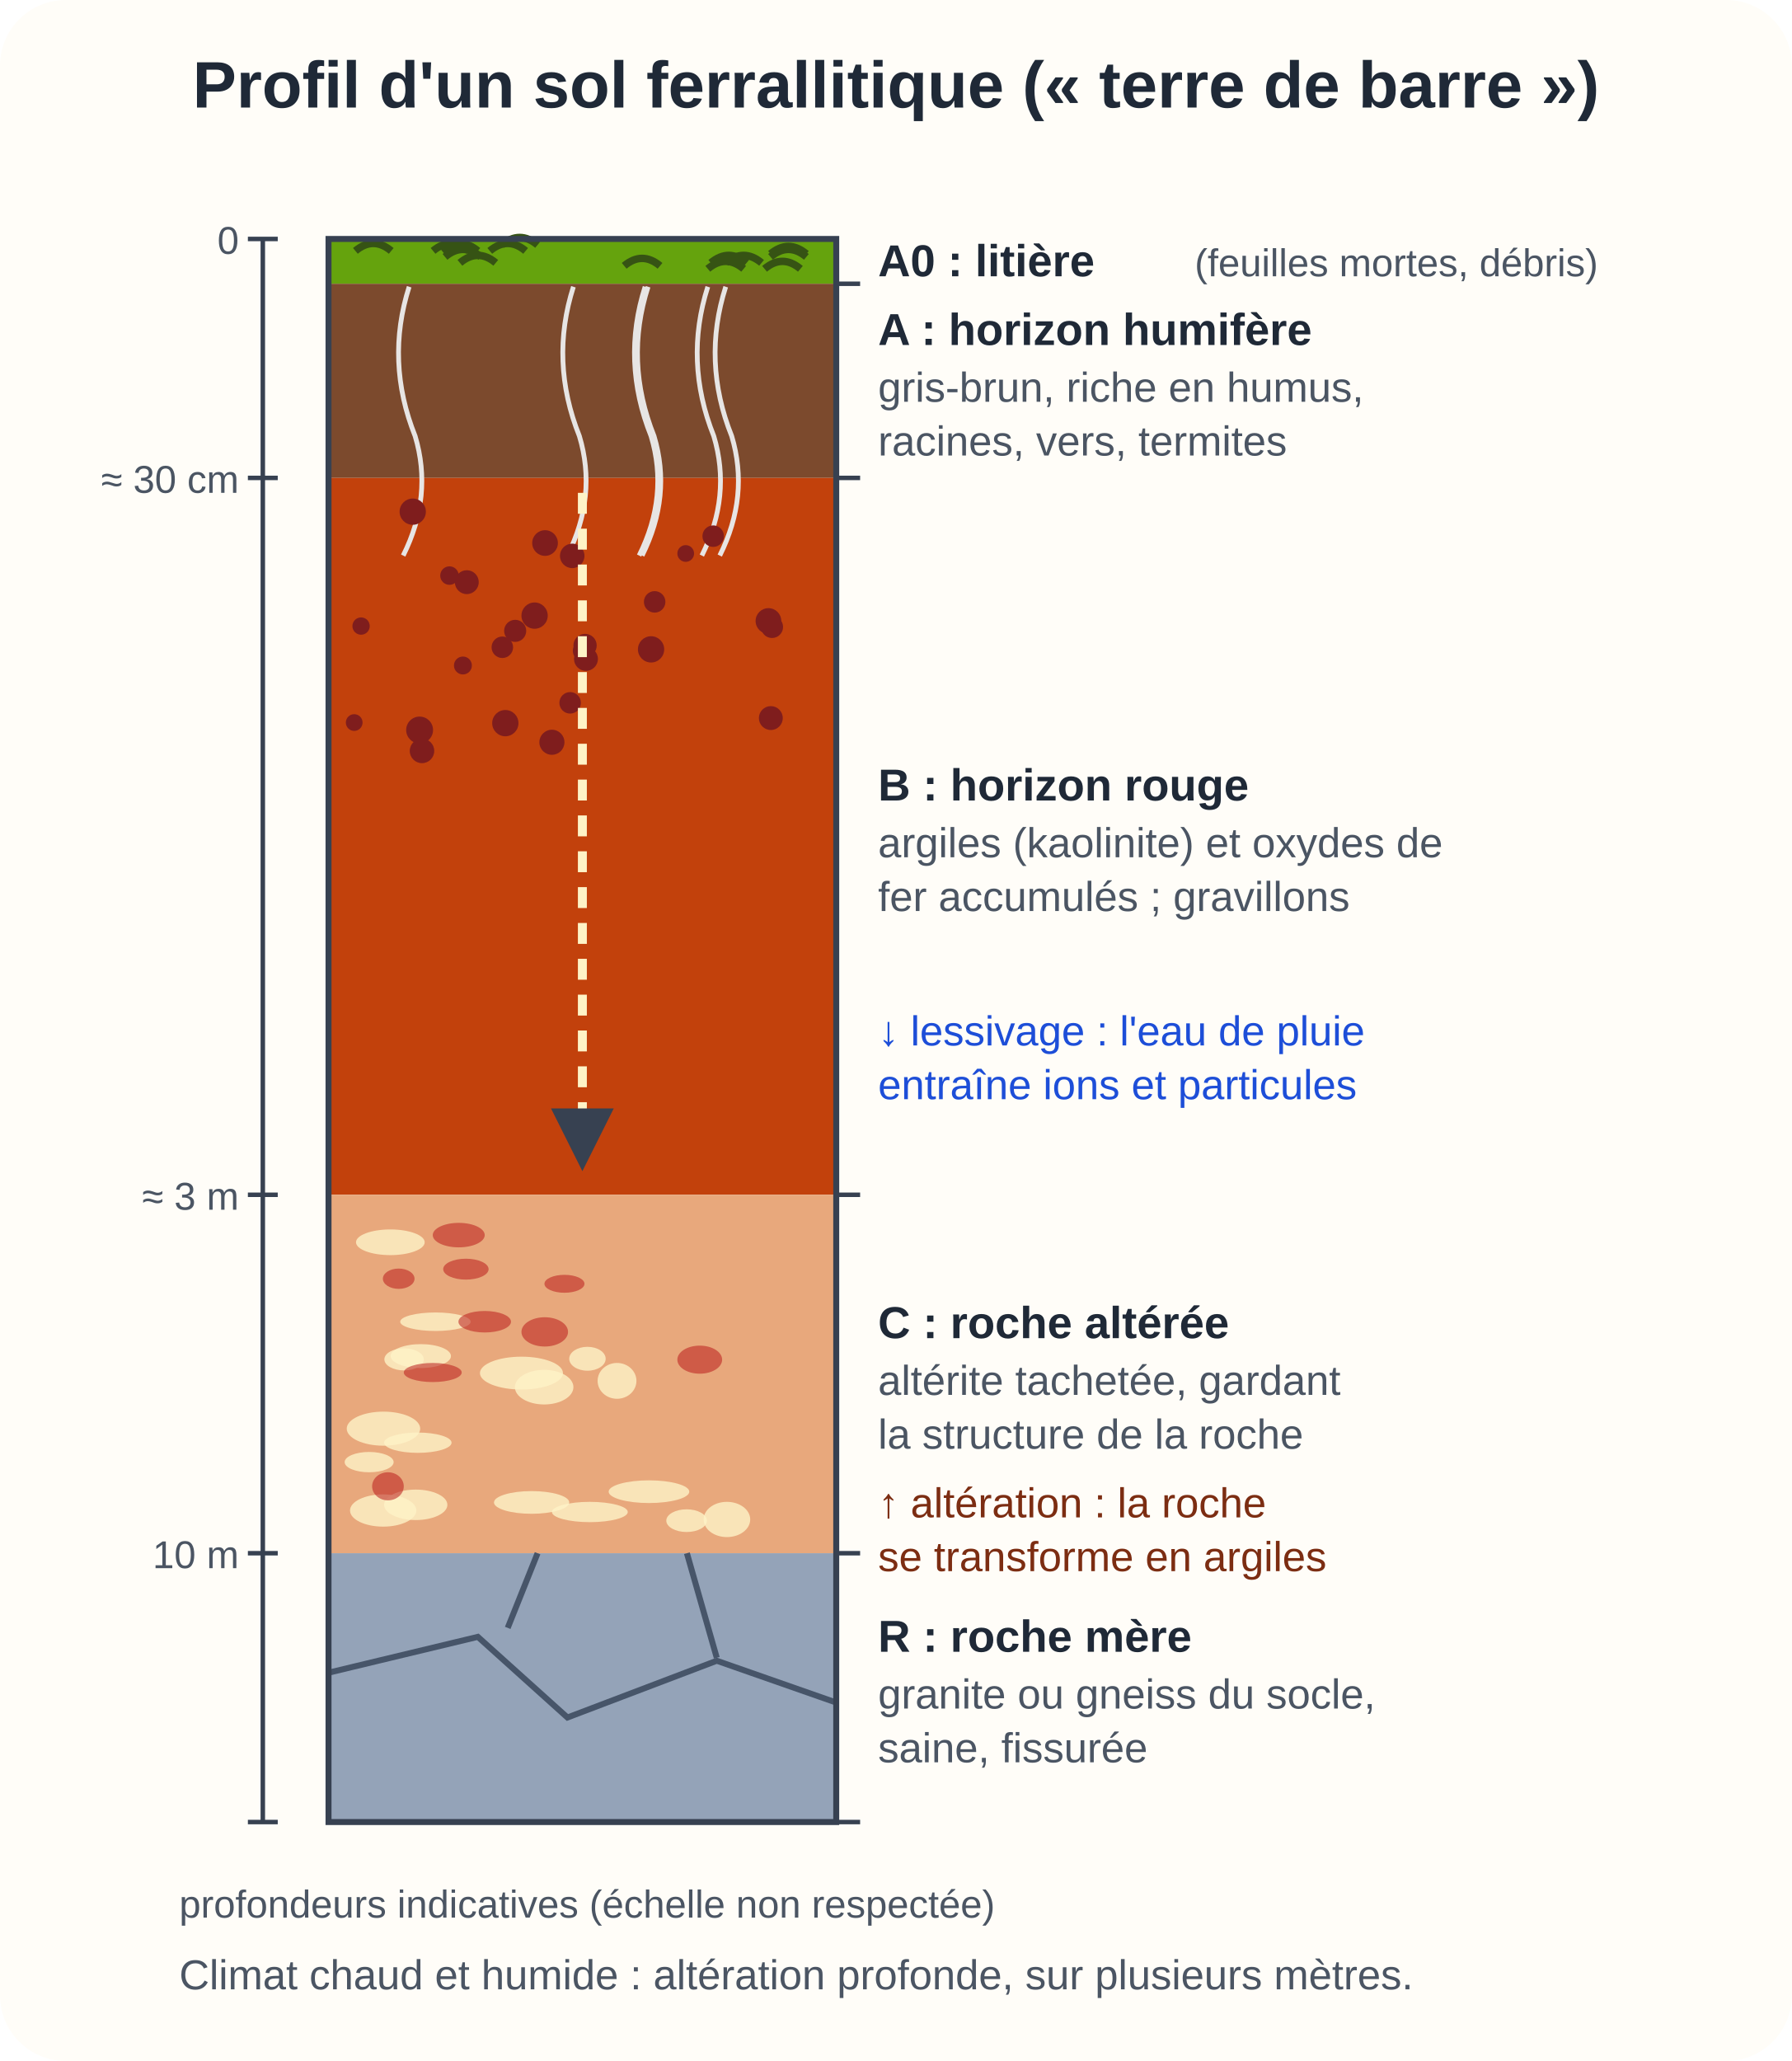
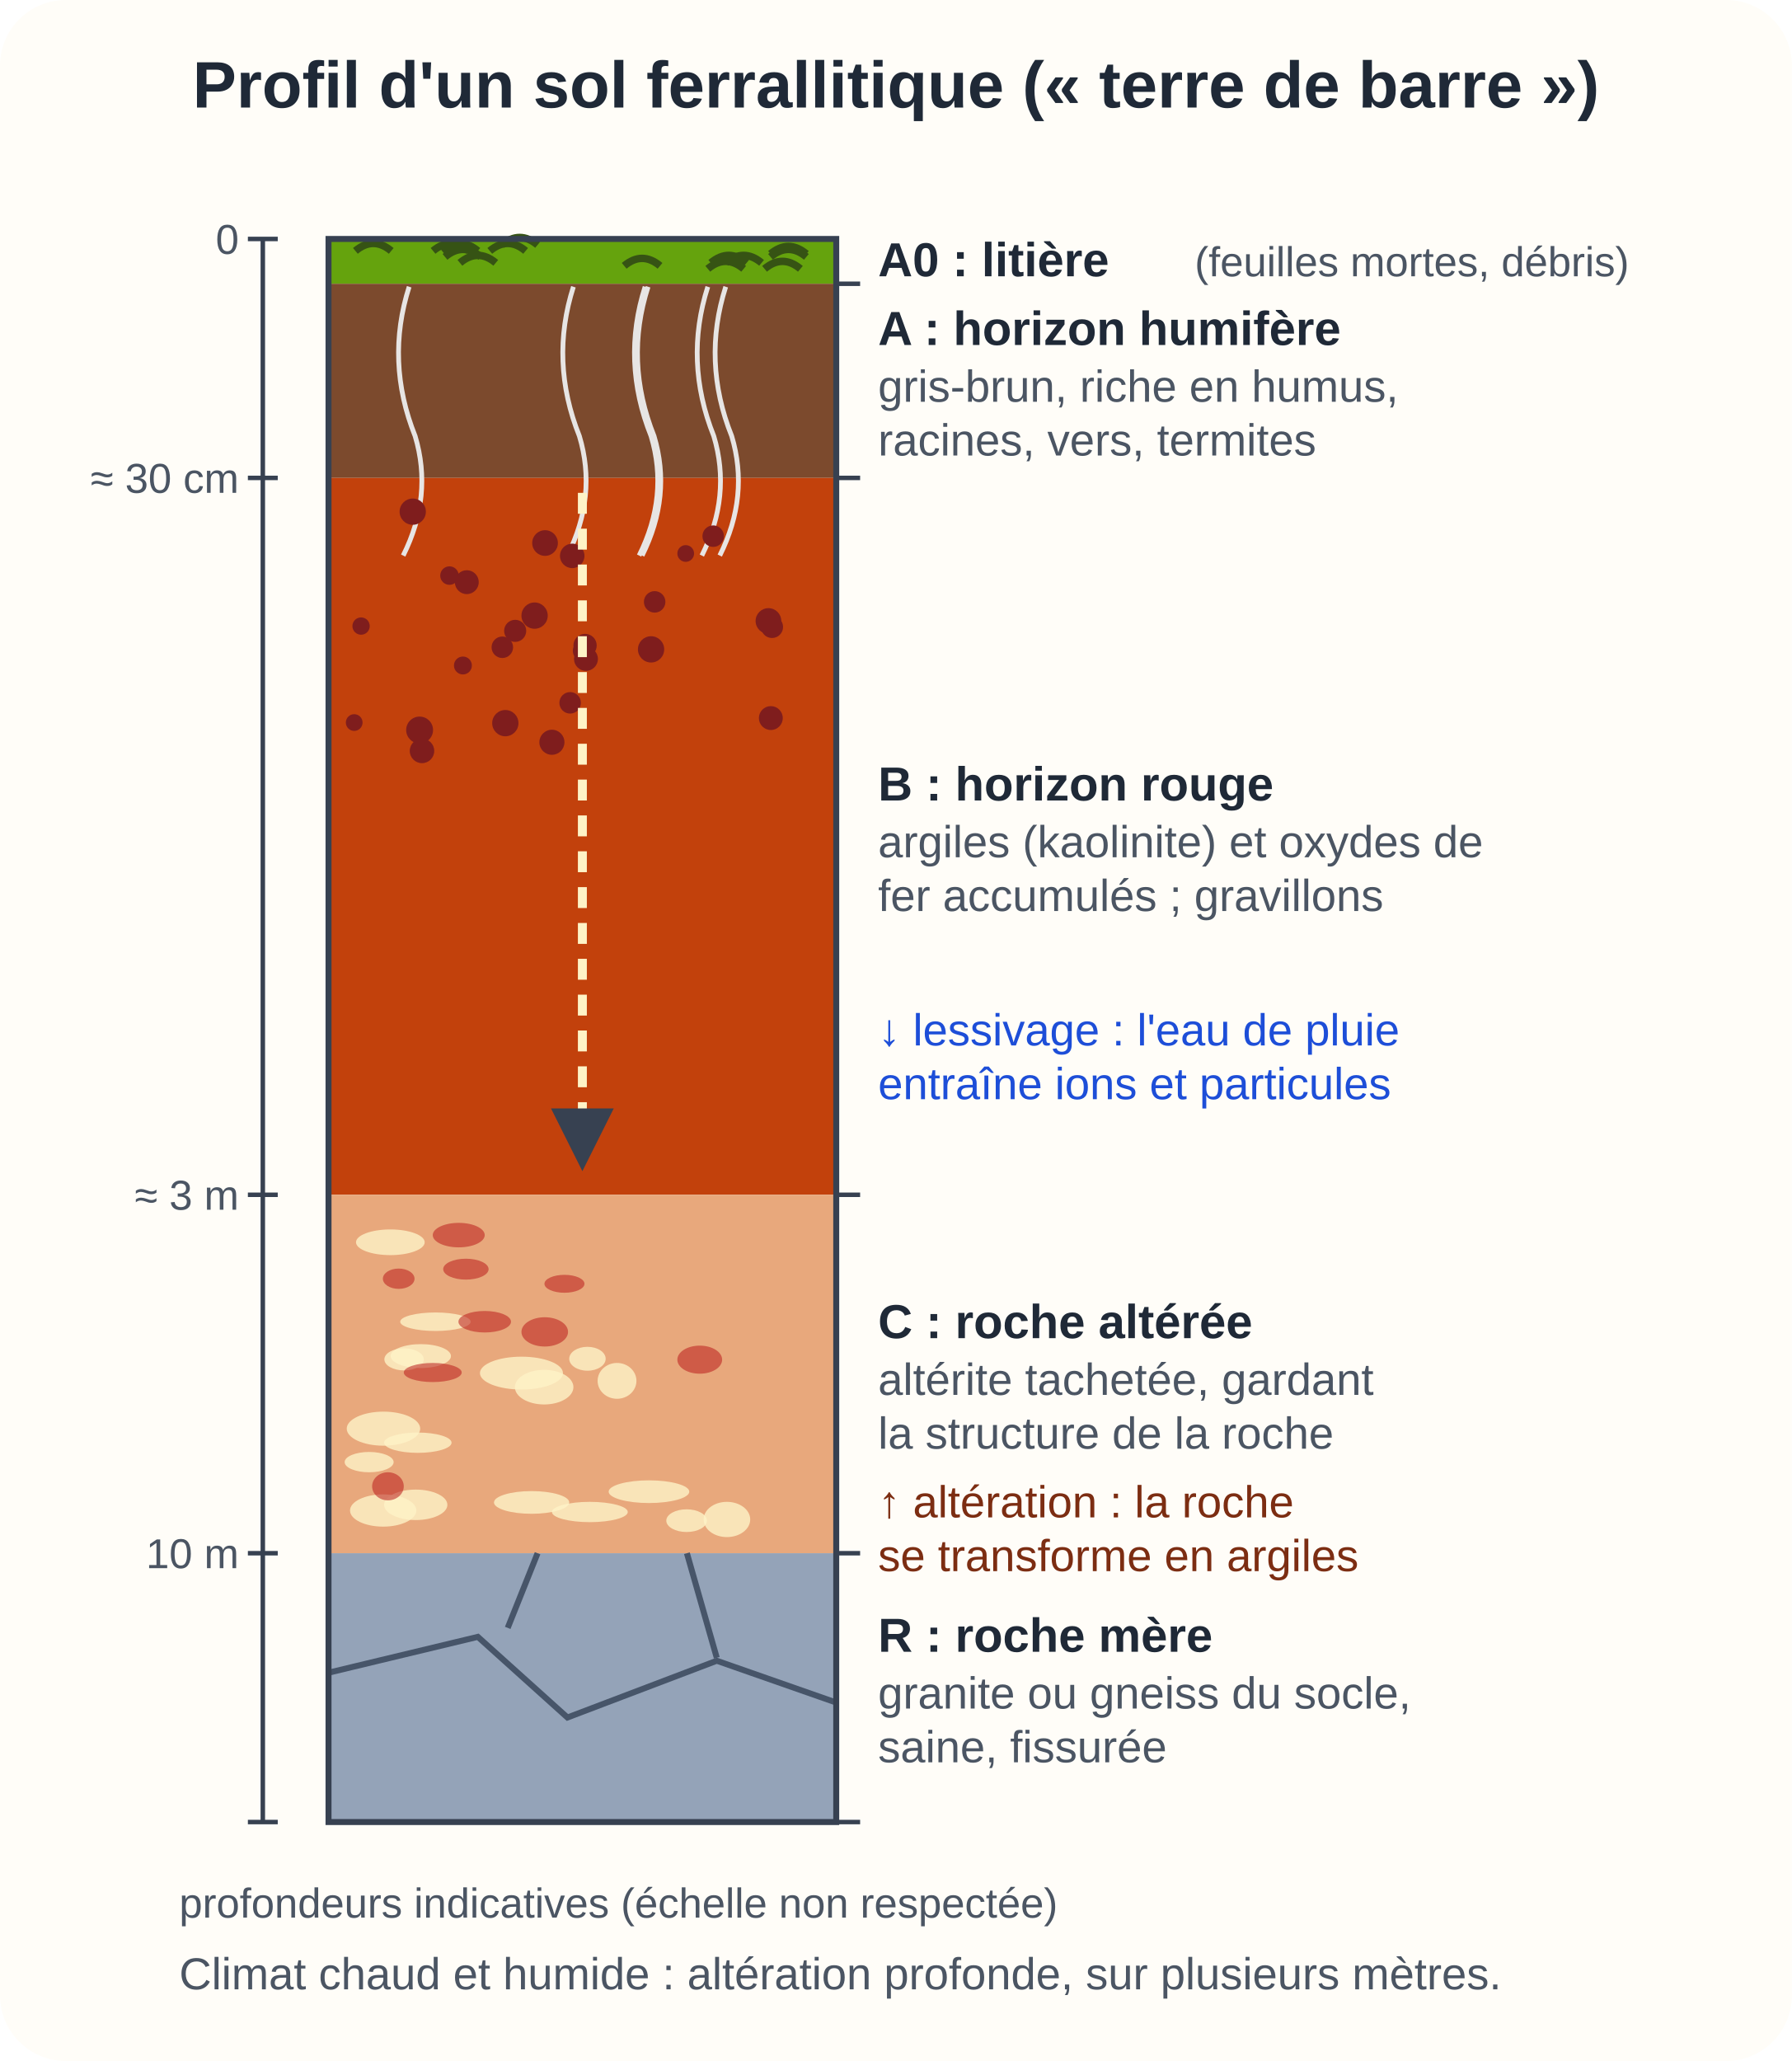
<svg xmlns="http://www.w3.org/2000/svg" viewBox="0 0 600 690" width="600" height="690" role="img" aria-labelledby="titre desc" font-family="Arial, Helvetica, sans-serif">
  <defs>
    <marker id="fl" viewBox="0 0 10 10" refX="9" refY="5" markerWidth="7" markerHeight="7" orient="auto-start-reverse">
      <path d="M0,0 L10,5 L0,10 z" fill="#374151" />
    </marker>
    <marker id="flb" viewBox="0 0 10 10" refX="9" refY="5" markerWidth="7" markerHeight="7" orient="auto-start-reverse">
      <path d="M0,0 L10,5 L0,10 z" fill="#1d4ed8" />
    </marker>
    <marker id="flr" viewBox="0 0 10 10" refX="9" refY="5" markerWidth="7" markerHeight="7" orient="auto-start-reverse">
      <path d="M0,0 L10,5 L0,10 z" fill="#b91c1c" />
    </marker>
    <marker id="flv" viewBox="0 0 10 10" refX="9" refY="5" markerWidth="7" markerHeight="7" orient="auto-start-reverse">
      <path d="M0,0 L10,5 L0,10 z" fill="#15803d" />
    </marker>
    <marker id="flo" viewBox="0 0 10 10" refX="9" refY="5" markerWidth="7" markerHeight="7" orient="auto-start-reverse">
      <path d="M0,0 L10,5 L0,10 z" fill="#c2410c" />
    </marker>
    <marker id="flm" viewBox="0 0 10 10" refX="9" refY="5" markerWidth="7" markerHeight="7" orient="auto-start-reverse">
      <path d="M0,0 L10,5 L0,10 z" fill="#7c3aed" />
    </marker>
  </defs>
  <rect x="0" y="0" width="600" height="690" rx="22" ry="22" fill="#fffdf8" />
  <text x="300.0" y="36" font-size="22" text-anchor="middle" font-weight="bold" fill="#1f2937">Profil d'un sol ferrallitique (« terre de barre »)</text>
  <rect x="110" y="80" width="170" height="15" fill="#65a30d" />
  <rect x="110" y="95" width="170" height="65" fill="#7c4a2d" />
  <rect x="110" y="160" width="170" height="240" fill="#c2410c" />
  <rect x="110" y="400" width="170" height="120" fill="#e8a87c" />
  <rect x="110" y="520" width="170" height="90" fill="#94a3b8" />
  <path d="M164,84 q6,-5 12,0" stroke="#365314" stroke-width="2.5" fill="none" />
  <path d="M237,90 q6,-5 12,0" stroke="#365314" stroke-width="2.5" fill="none" />
  <path d="M243,88 q6,-5 12,0" stroke="#365314" stroke-width="2.5" fill="none" />
  <path d="M238,88 q6,-5 12,0" stroke="#365314" stroke-width="2.5" fill="none" />
  <path d="M149,86 q6,-5 12,0" stroke="#365314" stroke-width="2.5" fill="none" />
  <path d="M168,82 q6,-5 12,0" stroke="#365314" stroke-width="2.5" fill="none" />
  <path d="M119,84 q6,-5 12,0" stroke="#365314" stroke-width="2.5" fill="none" />
  <path d="M154,88 q6,-5 12,0" stroke="#365314" stroke-width="2.5" fill="none" />
  <path d="M258,86 q6,-5 12,0" stroke="#365314" stroke-width="2.5" fill="none" />
  <path d="M256,90 q6,-5 12,0" stroke="#365314" stroke-width="2.5" fill="none" />
  <path d="M258,85 q6,-5 12,0" stroke="#365314" stroke-width="2.5" fill="none" />
  <path d="M148,84 q6,-5 12,0" stroke="#365314" stroke-width="2.5" fill="none" />
  <path d="M145,84 q6,-5 12,0" stroke="#365314" stroke-width="2.5" fill="none" />
  <path d="M209,89 q6,-5 12,0" stroke="#365314" stroke-width="2.5" fill="none" />
  <path d="M243,96 q-8,25 2,50 q6,20 -4,40" stroke="#e7e5e4" stroke-width="1.6" fill="none" />
  <path d="M192,96 q-8,25 2,50 q6,20 -4,40" stroke="#e7e5e4" stroke-width="1.6" fill="none" />
  <path d="M216,96 q-8,25 2,50 q6,20 -4,40" stroke="#e7e5e4" stroke-width="1.6" fill="none" />
  <path d="M237,96 q-8,25 2,50 q6,20 -4,40" stroke="#e7e5e4" stroke-width="1.6" fill="none" />
  <path d="M137,96 q-8,25 2,50 q6,20 -4,40" stroke="#e7e5e4" stroke-width="1.6" fill="none" />
  <path d="M217,96 q-8,25 2,50 q6,20 -4,40" stroke="#e7e5e4" stroke-width="1.6" fill="none" />
  <circle cx="258.1" cy="240.4" r="4.0" fill="#7f1d1d" />
  <circle cx="191.6" cy="186.1" r="4.1" fill="#7f1d1d" />
  <circle cx="169.2" cy="242.1" r="4.4" fill="#7f1d1d" />
  <circle cx="179.0" cy="206.1" r="4.4" fill="#7f1d1d" />
  <circle cx="229.6" cy="185.3" r="2.8" fill="#7f1d1d" />
  <circle cx="141.3" cy="251.4" r="4.1" fill="#7f1d1d" />
  <circle cx="140.5" cy="244.4" r="4.5" fill="#7f1d1d" />
  <circle cx="219.2" cy="201.5" r="3.6" fill="#7f1d1d" />
  <circle cx="138.2" cy="171.3" r="4.4" fill="#7f1d1d" />
  <circle cx="218.0" cy="217.4" r="4.4" fill="#7f1d1d" />
  <circle cx="184.8" cy="248.5" r="4.2" fill="#7f1d1d" />
  <circle cx="150.5" cy="192.7" r="3.1" fill="#7f1d1d" />
  <circle cx="155.0" cy="222.8" r="3.0" fill="#7f1d1d" />
  <circle cx="182.5" cy="181.8" r="4.3" fill="#7f1d1d" />
  <circle cx="172.5" cy="211.2" r="3.7" fill="#7f1d1d" />
  <circle cx="257.3" cy="207.9" r="4.3" fill="#7f1d1d" />
  <circle cx="195.3" cy="217.9" r="3.5" fill="#7f1d1d" />
  <circle cx="120.9" cy="209.6" r="2.9" fill="#7f1d1d" />
  <circle cx="118.6" cy="241.9" r="2.8" fill="#7f1d1d" />
  <circle cx="190.9" cy="235.3" r="3.6" fill="#7f1d1d" />
  <circle cx="168.2" cy="216.7" r="3.6" fill="#7f1d1d" />
  <circle cx="238.8" cy="179.5" r="3.6" fill="#7f1d1d" />
  <circle cx="156.3" cy="194.9" r="4.0" fill="#7f1d1d" />
  <circle cx="196.2" cy="220.6" r="4.0" fill="#7f1d1d" />
  <circle cx="258.5" cy="209.9" r="3.7" fill="#7f1d1d" />
  <circle cx="195.9" cy="216.1" r="3.9" fill="#7f1d1d" />
  <ellipse cx="182.2" cy="464.4" rx="9.8" ry="5.8" fill="#fef3c7" opacity="0.8" />
  <ellipse cx="217.3" cy="499.4" rx="13.5" ry="3.8" fill="#fef3c7" opacity="0.8" />
  <ellipse cx="197.5" cy="506.2" rx="12.7" ry="3.4" fill="#fef3c7" opacity="0.8" />
  <ellipse cx="135.3" cy="455.1" rx="6.6" ry="3.7" fill="#fef3c7" opacity="0.8" />
  <ellipse cx="128.4" cy="478.3" rx="12.3" ry="5.7" fill="#fef3c7" opacity="0.8" />
  <ellipse cx="139.9" cy="483.0" rx="11.3" ry="3.4" fill="#fef3c7" opacity="0.8" />
  <ellipse cx="243.4" cy="508.7" rx="7.8" ry="5.9" fill="#fef3c7" opacity="0.8" />
  <ellipse cx="174.6" cy="459.7" rx="13.9" ry="5.5" fill="#fef3c7" opacity="0.8" />
  <ellipse cx="140.9" cy="454.0" rx="10.1" ry="4.0" fill="#fef3c7" opacity="0.8" />
  <ellipse cx="145.8" cy="442.5" rx="11.8" ry="3.1" fill="#fef3c7" opacity="0.8" />
  <ellipse cx="196.7" cy="454.9" rx="6.1" ry="4.0" fill="#fef3c7" opacity="0.8" />
  <ellipse cx="206.6" cy="462.3" rx="6.5" ry="6.0" fill="#fef3c7" opacity="0.8" />
  <ellipse cx="229.9" cy="509.1" rx="6.8" ry="3.8" fill="#fef3c7" opacity="0.8" />
  <ellipse cx="123.6" cy="489.5" rx="8.2" ry="3.4" fill="#fef3c7" opacity="0.8" />
  <ellipse cx="178.0" cy="503.0" rx="12.6" ry="3.8" fill="#fef3c7" opacity="0.8" />
  <ellipse cx="139.2" cy="503.8" rx="10.6" ry="5.1" fill="#fef3c7" opacity="0.8" />
  <ellipse cx="130.7" cy="415.9" rx="11.5" ry="4.3" fill="#fef3c7" opacity="0.8" />
  <ellipse cx="128.3" cy="505.7" rx="11.1" ry="5.4" fill="#fef3c7" opacity="0.8" />
  <ellipse cx="129.9" cy="497.6" rx="5.3" ry="4.7" fill="#b91c1c" opacity="0.55" />
  <ellipse cx="182.4" cy="445.9" rx="7.8" ry="4.9" fill="#b91c1c" opacity="0.55" />
  <ellipse cx="156.0" cy="424.9" rx="7.6" ry="3.5" fill="#b91c1c" opacity="0.55" />
  <ellipse cx="133.5" cy="428.1" rx="5.3" ry="3.4" fill="#b91c1c" opacity="0.55" />
  <ellipse cx="162.3" cy="442.5" rx="8.8" ry="3.6" fill="#b91c1c" opacity="0.55" />
  <ellipse cx="189.0" cy="429.8" rx="6.7" ry="3.0" fill="#b91c1c" opacity="0.55" />
  <ellipse cx="153.6" cy="413.5" rx="8.7" ry="4.1" fill="#b91c1c" opacity="0.55" />
  <ellipse cx="144.9" cy="459.5" rx="9.7" ry="3.2" fill="#b91c1c" opacity="0.55" />
  <ellipse cx="234.3" cy="455.2" rx="7.5" ry="4.7" fill="#b91c1c" opacity="0.55" />
  <path d="M110,560 L160,548 L190,575 L240,556 L280,570" stroke="#475569" stroke-width="2" fill="none" />
  <path d="M180,520 L170,545 M230,520 L240,555" stroke="#475569" stroke-width="2" fill="none" />
  <rect x="110" y="80" width="170" height="530" fill="none" stroke="#374151" stroke-width="2" />
-   <text x="294" y="92.5" font-size="15" text-anchor="start" font-weight="bold" fill="#1f2937">A0 : litière</text>
-   <text x="400" y="92.5" font-size="13" text-anchor="start" font-weight="normal" fill="#4b5563">(feuilles mortes, débris)</text>
+   <text x="294" y="92.5" font-size="16" text-anchor="start" font-weight="bold" fill="#1f2937">A0 : litière</text>
+   <text x="400" y="92.5" font-size="14" text-anchor="start" font-weight="normal" fill="#4b5563">(feuilles mortes, débris)</text>
  <line x1="280" y1="95" x2="288" y2="95" stroke="#374151" stroke-width="1.5" />
-   <text x="294" y="115.5" font-size="15" text-anchor="start" font-weight="bold" fill="#1f2937">A : horizon humifère</text>
-   <text x="294" y="134.5" font-size="14" text-anchor="start" font-weight="normal" fill="#4b5563">gris-brun, riche en humus,</text>
-   <text x="294" y="152.5" font-size="14" text-anchor="start" font-weight="normal" fill="#4b5563">racines, vers, termites</text>
+   <text x="294" y="115.5" font-size="16" text-anchor="start" font-weight="bold" fill="#1f2937">A : horizon humifère</text>
+   <text x="294" y="134.5" font-size="15" text-anchor="start" font-weight="normal" fill="#4b5563">gris-brun, riche en humus,</text>
+   <text x="294" y="152.5" font-size="15" text-anchor="start" font-weight="normal" fill="#4b5563">racines, vers, termites</text>
  <line x1="280" y1="160" x2="288" y2="160" stroke="#374151" stroke-width="1.5" />
-   <text x="294" y="268.0" font-size="15" text-anchor="start" font-weight="bold" fill="#1f2937">B : horizon rouge</text>
-   <text x="294" y="287.0" font-size="14" text-anchor="start" font-weight="normal" fill="#4b5563">argiles (kaolinite) et oxydes de</text>
-   <text x="294" y="305.0" font-size="14" text-anchor="start" font-weight="normal" fill="#4b5563">fer accumulés ; gravillons</text>
+   <text x="294" y="268.0" font-size="16" text-anchor="start" font-weight="bold" fill="#1f2937">B : horizon rouge</text>
+   <text x="294" y="287.0" font-size="15" text-anchor="start" font-weight="normal" fill="#4b5563">argiles (kaolinite) et oxydes de</text>
+   <text x="294" y="305.0" font-size="15" text-anchor="start" font-weight="normal" fill="#4b5563">fer accumulés ; gravillons</text>
  <line x1="280" y1="400" x2="288" y2="400" stroke="#374151" stroke-width="1.5" />
-   <text x="294" y="448.0" font-size="15" text-anchor="start" font-weight="bold" fill="#1f2937">C : roche altérée</text>
-   <text x="294" y="467.0" font-size="14" text-anchor="start" font-weight="normal" fill="#4b5563">altérite tachetée, gardant</text>
-   <text x="294" y="485.0" font-size="14" text-anchor="start" font-weight="normal" fill="#4b5563">la structure de la roche</text>
+   <text x="294" y="448.0" font-size="16" text-anchor="start" font-weight="bold" fill="#1f2937">C : roche altérée</text>
+   <text x="294" y="467.0" font-size="15" text-anchor="start" font-weight="normal" fill="#4b5563">altérite tachetée, gardant</text>
+   <text x="294" y="485.0" font-size="15" text-anchor="start" font-weight="normal" fill="#4b5563">la structure de la roche</text>
  <line x1="280" y1="520" x2="288" y2="520" stroke="#374151" stroke-width="1.5" />
-   <text x="294" y="553.0" font-size="15" text-anchor="start" font-weight="bold" fill="#1f2937">R : roche mère</text>
-   <text x="294" y="572.0" font-size="14" text-anchor="start" font-weight="normal" fill="#4b5563">granite ou gneiss du socle,</text>
-   <text x="294" y="590.0" font-size="14" text-anchor="start" font-weight="normal" fill="#4b5563">saine, fissurée</text>
+   <text x="294" y="553.0" font-size="16" text-anchor="start" font-weight="bold" fill="#1f2937">R : roche mère</text>
+   <text x="294" y="572.0" font-size="15" text-anchor="start" font-weight="normal" fill="#4b5563">granite ou gneiss du socle,</text>
+   <text x="294" y="590.0" font-size="15" text-anchor="start" font-weight="normal" fill="#4b5563">saine, fissurée</text>
  <line x1="280" y1="610" x2="288" y2="610" stroke="#374151" stroke-width="1.5" />
  <line x1="88" y1="80" x2="88" y2="610" stroke="#374151" stroke-width="1.5" />
  <line x1="83" y1="80" x2="93" y2="80" stroke="#374151" stroke-width="1.5" />
-   <text x="80" y="85" font-size="13" text-anchor="end" font-weight="normal" fill="#4b5563">0</text>
+   <text x="80" y="85" font-size="14" text-anchor="end" font-weight="normal" fill="#4b5563">0</text>
  <line x1="83" y1="160" x2="93" y2="160" stroke="#374151" stroke-width="1.5" />
-   <text x="80" y="165" font-size="13" text-anchor="end" font-weight="normal" fill="#4b5563">≈ 30 cm</text>
+   <text x="80" y="165" font-size="14" text-anchor="end" font-weight="normal" fill="#4b5563">≈ 30 cm</text>
  <line x1="83" y1="400" x2="93" y2="400" stroke="#374151" stroke-width="1.5" />
-   <text x="80" y="405" font-size="13" text-anchor="end" font-weight="normal" fill="#4b5563">≈ 3 m</text>
+   <text x="80" y="405" font-size="14" text-anchor="end" font-weight="normal" fill="#4b5563">≈ 3 m</text>
  <line x1="83" y1="520" x2="93" y2="520" stroke="#374151" stroke-width="1.5" />
-   <text x="80" y="525" font-size="13" text-anchor="end" font-weight="normal" fill="#4b5563">10 m</text>
+   <text x="80" y="525" font-size="14" text-anchor="end" font-weight="normal" fill="#4b5563">10 m</text>
  <line x1="83" y1="610" x2="93" y2="610" stroke="#374151" stroke-width="1.5" />
-   <text x="80" y="615" font-size="13" text-anchor="end" font-weight="normal" fill="#4b5563" />
-   <text x="60" y="642" font-size="13" text-anchor="start" font-weight="normal" fill="#4b5563">profondeurs indicatives (échelle non respectée)</text>
+   <text x="80" y="615" font-size="14" text-anchor="end" font-weight="normal" fill="#4b5563" />
+   <text x="60" y="642" font-size="14" text-anchor="start" font-weight="normal" fill="#4b5563">profondeurs indicatives (échelle non respectée)</text>
  <line x1="195" y1="165" x2="195" y2="390" stroke="#fef3c7" stroke-width="3" marker-end="url(#fl)" stroke-dasharray="7 5" />
-   <text x="294" y="350" font-size="14" text-anchor="start" font-weight="normal" fill="#1d4ed8">↓ lessivage : l'eau de pluie</text>
-   <text x="294" y="368" font-size="14" text-anchor="start" font-weight="normal" fill="#1d4ed8">entraîne ions et particules</text>
-   <text x="294" y="508" font-size="14" text-anchor="start" font-weight="normal" fill="#7c2d12">↑ altération : la roche</text>
-   <text x="294" y="526" font-size="14" text-anchor="start" font-weight="normal" fill="#7c2d12">se transforme en argiles</text>
-   <text x="60" y="666" font-size="14" text-anchor="start" font-weight="normal" fill="#4b5563">Climat chaud et humide : altération profonde, sur plusieurs mètres.</text>
+   <text x="294" y="350" font-size="15" text-anchor="start" font-weight="normal" fill="#1d4ed8">↓ lessivage : l'eau de pluie</text>
+   <text x="294" y="368" font-size="15" text-anchor="start" font-weight="normal" fill="#1d4ed8">entraîne ions et particules</text>
+   <text x="294" y="508" font-size="15" text-anchor="start" font-weight="normal" fill="#7c2d12">↑ altération : la roche</text>
+   <text x="294" y="526" font-size="15" text-anchor="start" font-weight="normal" fill="#7c2d12">se transforme en argiles</text>
+   <text x="60" y="666" font-size="15" text-anchor="start" font-weight="normal" fill="#4b5563">Climat chaud et humide : altération profonde, sur plusieurs mètres.</text>
</svg>
